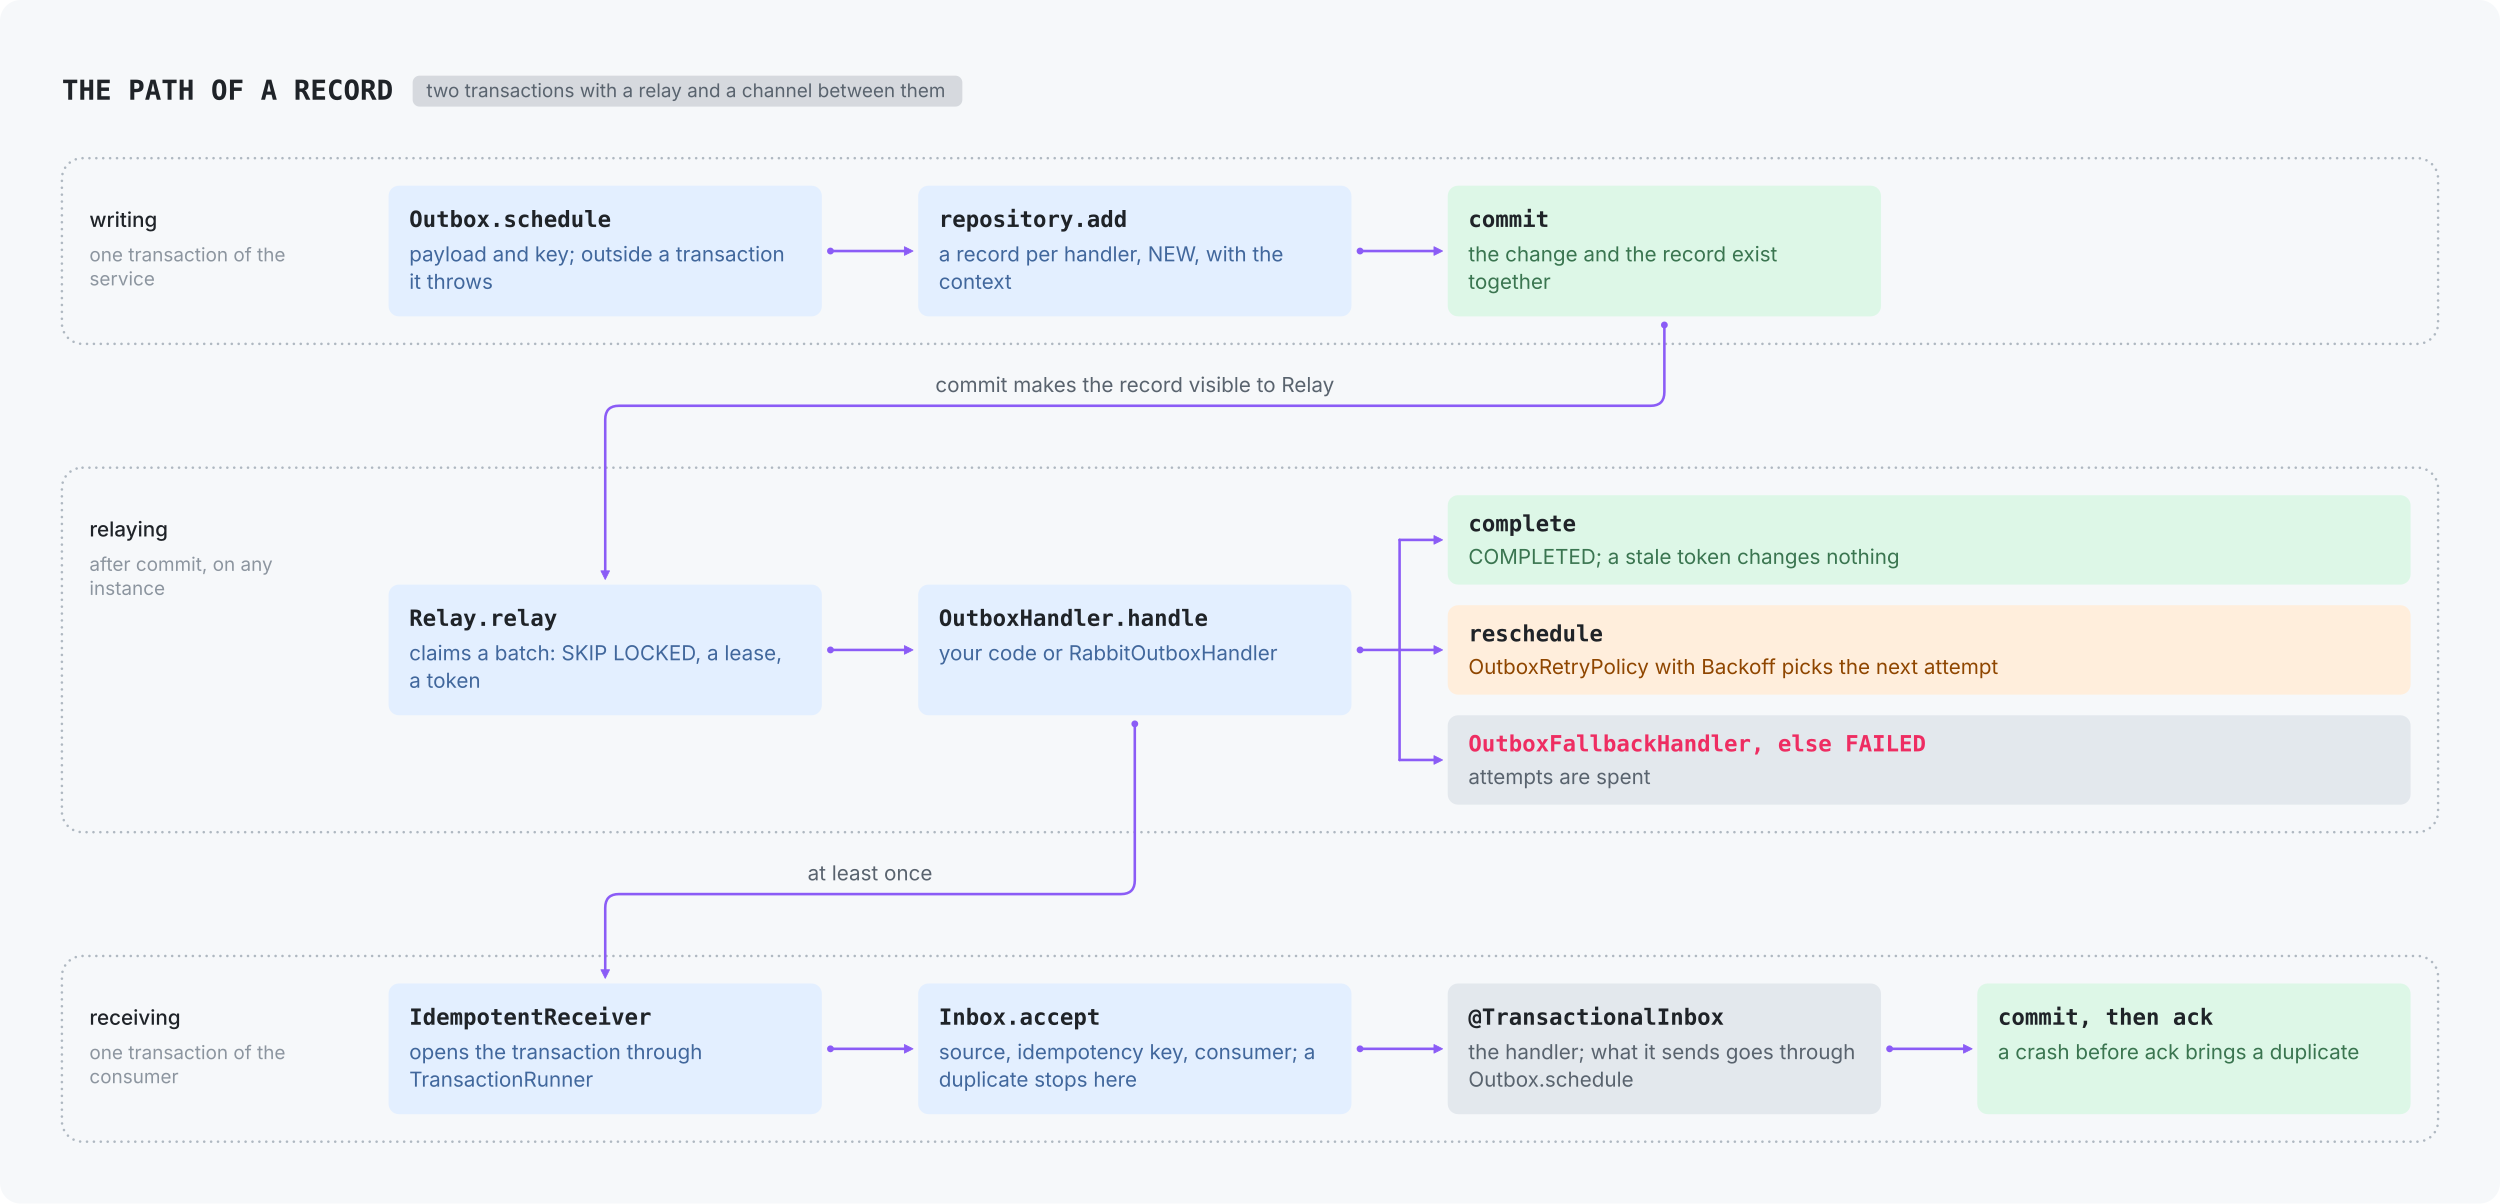
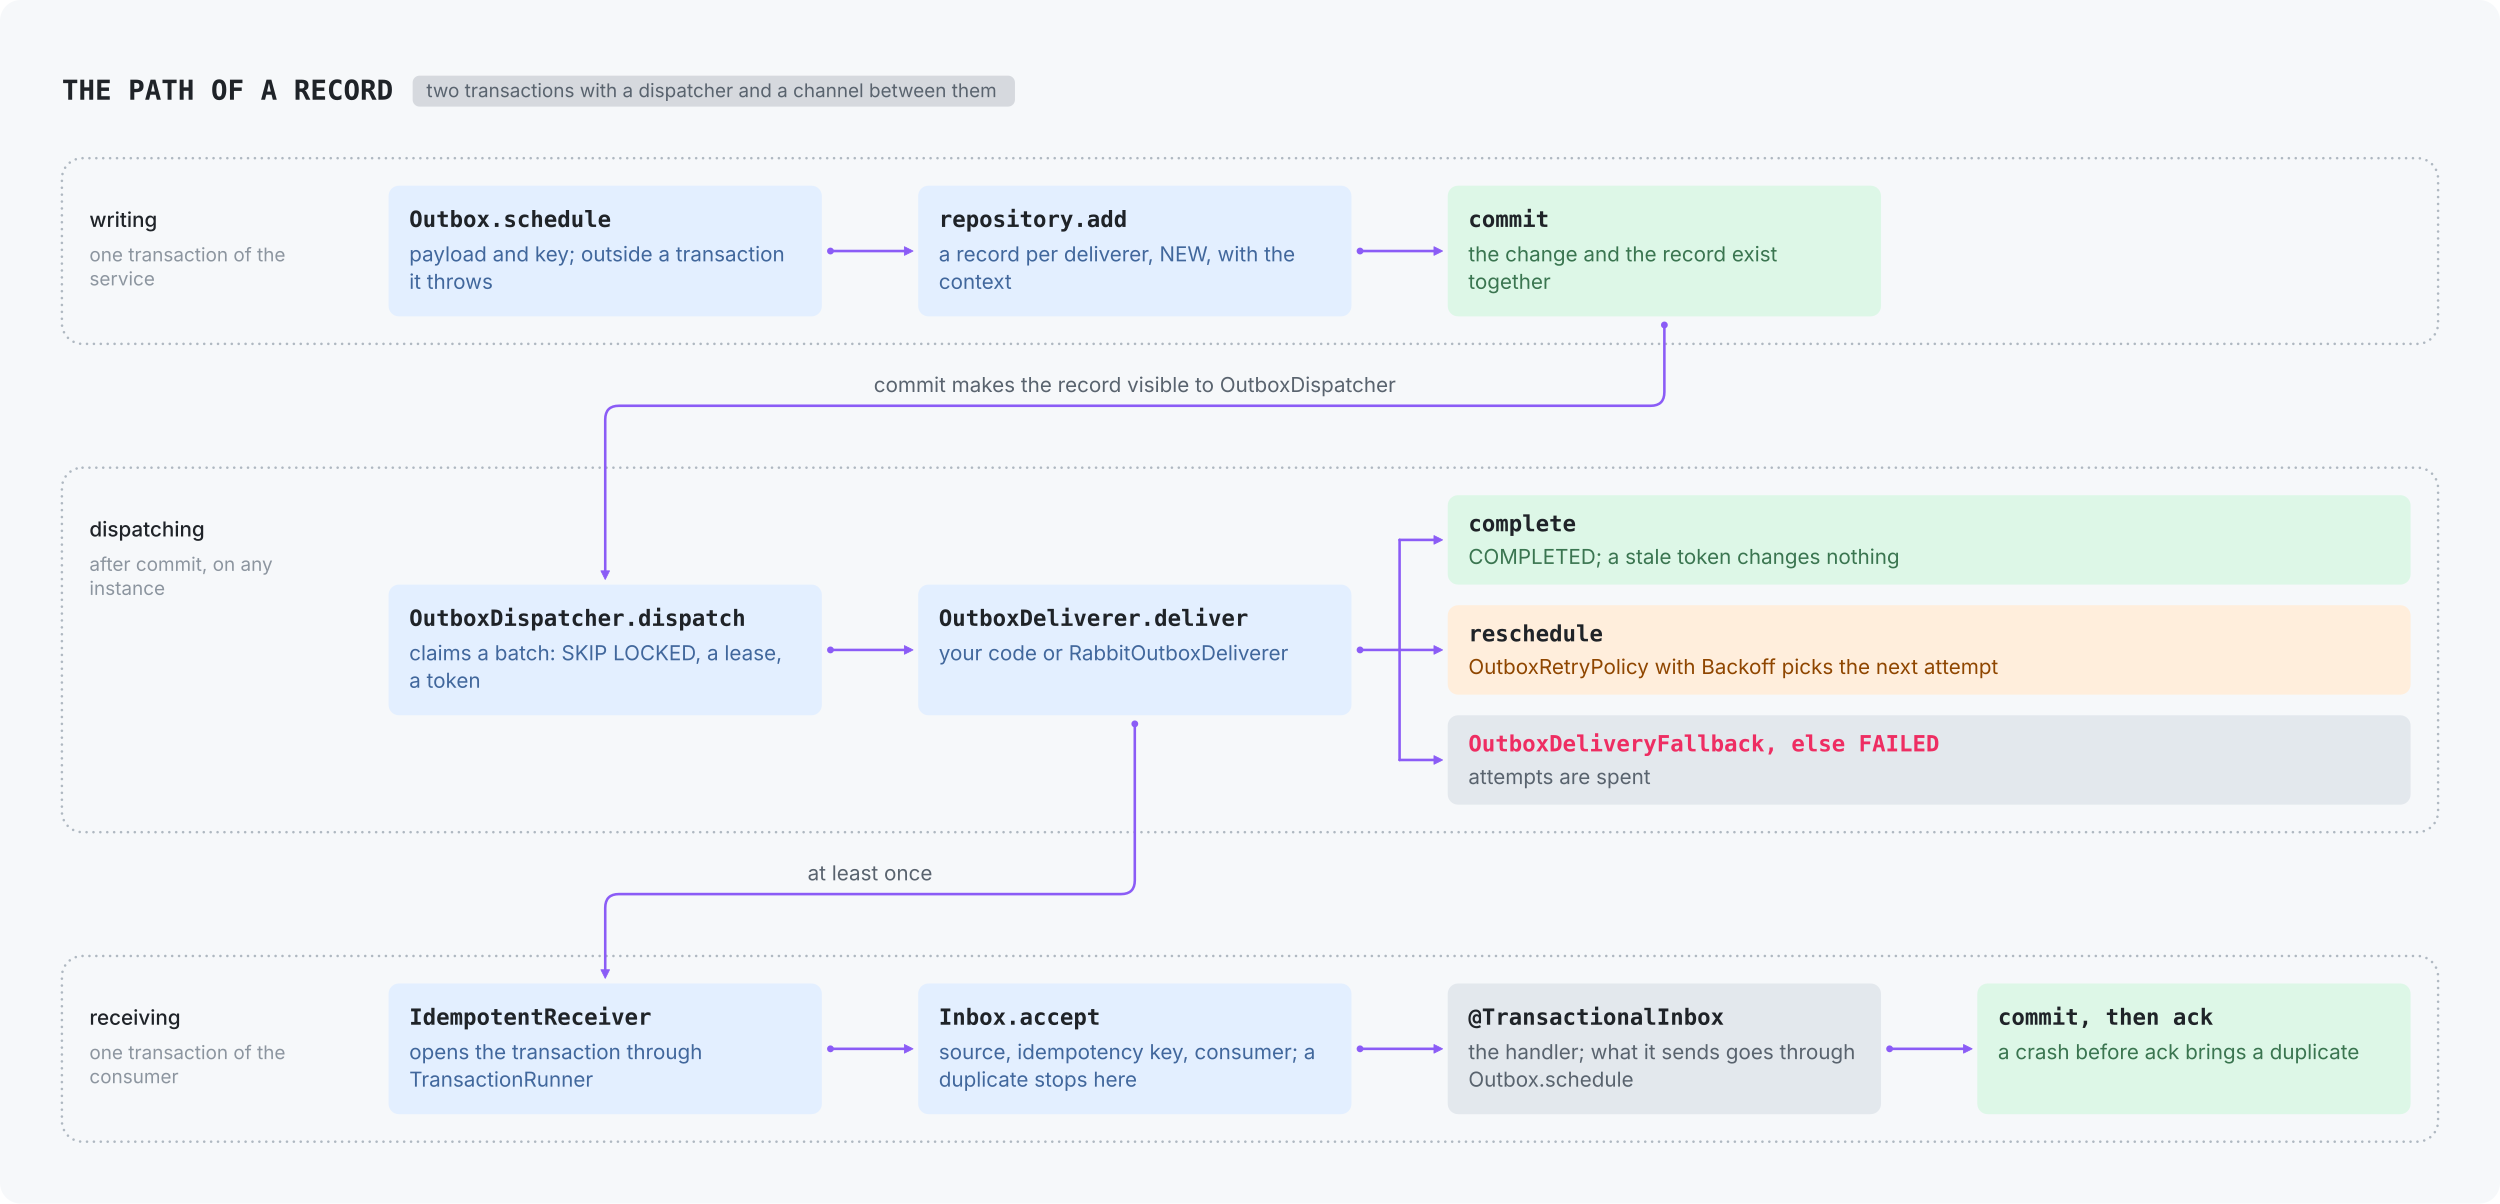
<svg xmlns="http://www.w3.org/2000/svg" viewBox="0 0 1454 700" width="1454" height="700" role="img">
  <rect width="1454" height="700" rx="12" fill="#F6F8FA" />
  <g transform="translate(12,12)">
    <text x="24.0" y="46.0" font-family="ui-monospace, SFMono-Regular, 'SF Mono', Menlo, Consolas, monospace" font-size="16" font-weight="600" fill="#1F2328" text-anchor="start">THE PATH OF A RECORD</text>
-     <rect x="228.0" y="32.0" width="319.7" height="18" rx="4" fill="#59636E" fill-opacity="0.2" />
-     <text x="236.0" y="44.5" font-family="-apple-system, BlinkMacSystemFont, 'Segoe UI', Inter, Helvetica, Arial, sans-serif" font-size="11" font-weight="400" fill="#59636E" text-anchor="start">two transactions with a relay and a channel between them</text>
+     <rect x="228.0" y="32.0" width="350.3" height="18" rx="4" fill="#59636E" fill-opacity="0.2" />
+     <text x="236.0" y="44.5" font-family="-apple-system, BlinkMacSystemFont, 'Segoe UI', Inter, Helvetica, Arial, sans-serif" font-size="11" font-weight="400" fill="#59636E" text-anchor="start">two transactions with a dispatcher and a channel between them</text>
    <rect x="24" y="80" width="1382" height="108" rx="12" fill="none" stroke="#AFB8C1" stroke-width="1.5" stroke-linecap="round" stroke-dasharray="0.01 4" />
    <text x="40.0" y="120.0" font-family="-apple-system, BlinkMacSystemFont, 'Segoe UI', Inter, Helvetica, Arial, sans-serif" font-size="12" font-weight="500" fill="#1F2328" text-anchor="start">writing</text>
    <text x="40.0" y="140.0" font-family="-apple-system, BlinkMacSystemFont, 'Segoe UI', Inter, Helvetica, Arial, sans-serif" font-size="11" font-weight="400" fill="#8C959F" text-anchor="start">one transaction of the</text>
    <text x="40.0" y="154.0" font-family="-apple-system, BlinkMacSystemFont, 'Segoe UI', Inter, Helvetica, Arial, sans-serif" font-size="11" font-weight="400" fill="#8C959F" text-anchor="start">service</text>
    <rect x="24" y="260" width="1382" height="212" rx="12" fill="none" stroke="#AFB8C1" stroke-width="1.5" stroke-linecap="round" stroke-dasharray="0.01 4" />
-     <text x="40.0" y="300.0" font-family="-apple-system, BlinkMacSystemFont, 'Segoe UI', Inter, Helvetica, Arial, sans-serif" font-size="12" font-weight="500" fill="#1F2328" text-anchor="start">relaying</text>
+     <text x="40.0" y="300.0" font-family="-apple-system, BlinkMacSystemFont, 'Segoe UI', Inter, Helvetica, Arial, sans-serif" font-size="12" font-weight="500" fill="#1F2328" text-anchor="start">dispatching</text>
    <text x="40.0" y="320.0" font-family="-apple-system, BlinkMacSystemFont, 'Segoe UI', Inter, Helvetica, Arial, sans-serif" font-size="11" font-weight="400" fill="#8C959F" text-anchor="start">after commit, on any</text>
    <text x="40.0" y="334.0" font-family="-apple-system, BlinkMacSystemFont, 'Segoe UI', Inter, Helvetica, Arial, sans-serif" font-size="11" font-weight="400" fill="#8C959F" text-anchor="start">instance</text>
    <rect x="24" y="544" width="1382" height="108" rx="12" fill="none" stroke="#AFB8C1" stroke-width="1.5" stroke-linecap="round" stroke-dasharray="0.01 4" />
    <text x="40.0" y="584.0" font-family="-apple-system, BlinkMacSystemFont, 'Segoe UI', Inter, Helvetica, Arial, sans-serif" font-size="12" font-weight="500" fill="#1F2328" text-anchor="start">receiving</text>
    <text x="40.0" y="604.0" font-family="-apple-system, BlinkMacSystemFont, 'Segoe UI', Inter, Helvetica, Arial, sans-serif" font-size="11" font-weight="400" fill="#8C959F" text-anchor="start">one transaction of the</text>
    <text x="40.0" y="618.0" font-family="-apple-system, BlinkMacSystemFont, 'Segoe UI', Inter, Helvetica, Arial, sans-serif" font-size="11" font-weight="400" fill="#8C959F" text-anchor="start">consumer</text>
    <rect x="214.0" y="96.0" width="252.0" height="76.0" rx="6" fill="#E3EFFF" />
    <text x="226.0" y="120.0" font-family="ui-monospace, SFMono-Regular, 'SF Mono', Menlo, Consolas, monospace" font-size="13" font-weight="600" fill="#1F2328" text-anchor="start">Outbox.schedule</text>
    <text x="226.0" y="140.0" font-family="-apple-system, BlinkMacSystemFont, 'Segoe UI', Inter, Helvetica, Arial, sans-serif" font-size="12" font-weight="400" fill="#41679C" text-anchor="start">payload and key; outside a transaction</text>
    <text x="226.0" y="156.0" font-family="-apple-system, BlinkMacSystemFont, 'Segoe UI', Inter, Helvetica, Arial, sans-serif" font-size="12" font-weight="400" fill="#41679C" text-anchor="start">it throws</text>
    <rect x="522.0" y="96.0" width="252.0" height="76.0" rx="6" fill="#E3EFFF" />
    <text x="534.0" y="120.0" font-family="ui-monospace, SFMono-Regular, 'SF Mono', Menlo, Consolas, monospace" font-size="13" font-weight="600" fill="#1F2328" text-anchor="start">repository.add</text>
-     <text x="534.0" y="140.0" font-family="-apple-system, BlinkMacSystemFont, 'Segoe UI', Inter, Helvetica, Arial, sans-serif" font-size="12" font-weight="400" fill="#41679C" text-anchor="start">a record per handler, NEW, with the</text>
+     <text x="534.0" y="140.0" font-family="-apple-system, BlinkMacSystemFont, 'Segoe UI', Inter, Helvetica, Arial, sans-serif" font-size="12" font-weight="400" fill="#41679C" text-anchor="start">a record per deliverer, NEW, with the</text>
    <text x="534.0" y="156.0" font-family="-apple-system, BlinkMacSystemFont, 'Segoe UI', Inter, Helvetica, Arial, sans-serif" font-size="12" font-weight="400" fill="#41679C" text-anchor="start">context</text>
    <circle cx="471" cy="134.0" r="2" fill="#8B5CF6" />
    <path d="M519,134.0 L514.0,136.5 L514.0,131.5 Z" fill="#8B5CF6" stroke="#8B5CF6" stroke-width="0.5" stroke-linejoin="round" />
    <path d="M471,134.0 L514,134.0" stroke="#8B5CF6" stroke-width="1.5" fill="none" stroke-linecap="round" stroke-linejoin="round" />
    <rect x="830.0" y="96.0" width="252.0" height="76.0" rx="6" fill="#DDF7E7" />
    <text x="842.0" y="120.0" font-family="ui-monospace, SFMono-Regular, 'SF Mono', Menlo, Consolas, monospace" font-size="13" font-weight="600" fill="#1F2328" text-anchor="start">commit</text>
    <text x="842.0" y="140.0" font-family="-apple-system, BlinkMacSystemFont, 'Segoe UI', Inter, Helvetica, Arial, sans-serif" font-size="12" font-weight="400" fill="#3A7550" text-anchor="start">the change and the record exist</text>
    <text x="842.0" y="156.0" font-family="-apple-system, BlinkMacSystemFont, 'Segoe UI', Inter, Helvetica, Arial, sans-serif" font-size="12" font-weight="400" fill="#3A7550" text-anchor="start">together</text>
    <circle cx="779" cy="134.0" r="2" fill="#8B5CF6" />
    <path d="M827,134.0 L822.0,136.5 L822.0,131.5 Z" fill="#8B5CF6" stroke="#8B5CF6" stroke-width="0.5" stroke-linejoin="round" />
    <path d="M779,134.0 L822,134.0" stroke="#8B5CF6" stroke-width="1.5" fill="none" stroke-linecap="round" stroke-linejoin="round" />
    <rect x="214.0" y="328.0" width="252.0" height="76.0" rx="6" fill="#E3EFFF" />
-     <text x="226.0" y="352.0" font-family="ui-monospace, SFMono-Regular, 'SF Mono', Menlo, Consolas, monospace" font-size="13" font-weight="600" fill="#1F2328" text-anchor="start">Relay.relay</text>
+     <text x="226.0" y="352.0" font-family="ui-monospace, SFMono-Regular, 'SF Mono', Menlo, Consolas, monospace" font-size="13" font-weight="600" fill="#1F2328" text-anchor="start">OutboxDispatcher.dispatch</text>
    <text x="226.0" y="372.0" font-family="-apple-system, BlinkMacSystemFont, 'Segoe UI', Inter, Helvetica, Arial, sans-serif" font-size="12" font-weight="400" fill="#41679C" text-anchor="start">claims a batch: SKIP LOCKED, a lease,</text>
    <text x="226.0" y="388.0" font-family="-apple-system, BlinkMacSystemFont, 'Segoe UI', Inter, Helvetica, Arial, sans-serif" font-size="12" font-weight="400" fill="#41679C" text-anchor="start">a token</text>
    <rect x="522.0" y="328.0" width="252.0" height="76.0" rx="6" fill="#E3EFFF" />
-     <text x="534.0" y="352.0" font-family="ui-monospace, SFMono-Regular, 'SF Mono', Menlo, Consolas, monospace" font-size="13" font-weight="600" fill="#1F2328" text-anchor="start">OutboxHandler.handle</text>
-     <text x="534.0" y="372.0" font-family="-apple-system, BlinkMacSystemFont, 'Segoe UI', Inter, Helvetica, Arial, sans-serif" font-size="12" font-weight="400" fill="#41679C" text-anchor="start">your code or RabbitOutboxHandler</text>
+     <text x="534.0" y="352.0" font-family="ui-monospace, SFMono-Regular, 'SF Mono', Menlo, Consolas, monospace" font-size="13" font-weight="600" fill="#1F2328" text-anchor="start">OutboxDeliverer.deliver</text>
+     <text x="534.0" y="372.0" font-family="-apple-system, BlinkMacSystemFont, 'Segoe UI', Inter, Helvetica, Arial, sans-serif" font-size="12" font-weight="400" fill="#41679C" text-anchor="start">your code or RabbitOutboxDeliverer</text>
    <circle cx="471" cy="366.0" r="2" fill="#8B5CF6" />
    <path d="M519,366.0 L514.0,368.5 L514.0,363.5 Z" fill="#8B5CF6" stroke="#8B5CF6" stroke-width="0.5" stroke-linejoin="round" />
    <path d="M471,366.0 L514,366.0" stroke="#8B5CF6" stroke-width="1.5" fill="none" stroke-linecap="round" stroke-linejoin="round" />
    <circle cx="779" cy="366.0" r="2" fill="#8B5CF6" />
    <path d="M779,366.0 L802.0,366.0" stroke="#8B5CF6" stroke-width="1.5" fill="none" stroke-linecap="round" stroke-linejoin="round" />
    <rect x="830.0" y="276.0" width="560.0" height="52.0" rx="6" fill="#DDF7E7" />
    <text x="842.0" y="297.0" font-family="ui-monospace, SFMono-Regular, 'SF Mono', Menlo, Consolas, monospace" font-size="13" font-weight="600" fill="#1F2328" text-anchor="start">complete</text>
    <text x="842.0" y="316.0" font-family="-apple-system, BlinkMacSystemFont, 'Segoe UI', Inter, Helvetica, Arial, sans-serif" font-size="12" font-weight="400" fill="#3A7550" text-anchor="start">COMPLETED; a stale token changes nothing</text>
    <path d="M802.0,366.0 L802.0,302.0" stroke="#8B5CF6" stroke-width="1.5" fill="none" stroke-linecap="round" stroke-linejoin="round" />
    <path d="M827,302.0 L822.0,304.5 L822.0,299.5 Z" fill="#8B5CF6" stroke="#8B5CF6" stroke-width="0.5" stroke-linejoin="round" />
    <path d="M802.0,302.0 L822,302.0" stroke="#8B5CF6" stroke-width="1.5" fill="none" stroke-linecap="round" stroke-linejoin="round" />
    <rect x="830.0" y="340.0" width="560.0" height="52.0" rx="6" fill="#FFEEDC" />
    <text x="842.0" y="361.0" font-family="ui-monospace, SFMono-Regular, 'SF Mono', Menlo, Consolas, monospace" font-size="13" font-weight="600" fill="#1F2328" text-anchor="start">reschedule</text>
    <text x="842.0" y="380.0" font-family="-apple-system, BlinkMacSystemFont, 'Segoe UI', Inter, Helvetica, Arial, sans-serif" font-size="12" font-weight="400" fill="#8F4600" text-anchor="start">OutboxRetryPolicy with Backoff picks the next attempt</text>
    <path d="M802.0,366.0 L802.0,366.0" stroke="#8B5CF6" stroke-width="1.5" fill="none" stroke-linecap="round" stroke-linejoin="round" />
    <path d="M827,366.0 L822.0,368.5 L822.0,363.5 Z" fill="#8B5CF6" stroke="#8B5CF6" stroke-width="0.5" stroke-linejoin="round" />
    <path d="M802.0,366.0 L822,366.0" stroke="#8B5CF6" stroke-width="1.5" fill="none" stroke-linecap="round" stroke-linejoin="round" />
    <rect x="830.0" y="404.0" width="560.0" height="52.0" rx="6" fill="#E3E8ED" />
-     <text x="842.0" y="425.0" font-family="ui-monospace, SFMono-Regular, 'SF Mono', Menlo, Consolas, monospace" font-size="13" font-weight="600" fill="#EE2D62" text-anchor="start">OutboxFallbackHandler, else FAILED</text>
+     <text x="842.0" y="425.0" font-family="ui-monospace, SFMono-Regular, 'SF Mono', Menlo, Consolas, monospace" font-size="13" font-weight="600" fill="#EE2D62" text-anchor="start">OutboxDeliveryFallback, else FAILED</text>
    <text x="842.0" y="444.0" font-family="-apple-system, BlinkMacSystemFont, 'Segoe UI', Inter, Helvetica, Arial, sans-serif" font-size="12" font-weight="400" fill="#59636E" text-anchor="start">attempts are spent</text>
    <path d="M802.0,366.0 L802.0,430.0" stroke="#8B5CF6" stroke-width="1.5" fill="none" stroke-linecap="round" stroke-linejoin="round" />
    <path d="M827,430.0 L822.0,432.5 L822.0,427.5 Z" fill="#8B5CF6" stroke="#8B5CF6" stroke-width="0.5" stroke-linejoin="round" />
    <path d="M802.0,430.0 L822,430.0" stroke="#8B5CF6" stroke-width="1.5" fill="none" stroke-linecap="round" stroke-linejoin="round" />
    <rect x="214.0" y="560.0" width="252.0" height="76.0" rx="6" fill="#E3EFFF" />
    <text x="226.0" y="584.0" font-family="ui-monospace, SFMono-Regular, 'SF Mono', Menlo, Consolas, monospace" font-size="13" font-weight="600" fill="#1F2328" text-anchor="start">IdempotentReceiver</text>
    <text x="226.0" y="604.0" font-family="-apple-system, BlinkMacSystemFont, 'Segoe UI', Inter, Helvetica, Arial, sans-serif" font-size="12" font-weight="400" fill="#41679C" text-anchor="start">opens the transaction through</text>
    <text x="226.0" y="620.0" font-family="-apple-system, BlinkMacSystemFont, 'Segoe UI', Inter, Helvetica, Arial, sans-serif" font-size="12" font-weight="400" fill="#41679C" text-anchor="start">TransactionRunner</text>
    <rect x="522.0" y="560.0" width="252.0" height="76.0" rx="6" fill="#E3EFFF" />
    <text x="534.0" y="584.0" font-family="ui-monospace, SFMono-Regular, 'SF Mono', Menlo, Consolas, monospace" font-size="13" font-weight="600" fill="#1F2328" text-anchor="start">Inbox.accept</text>
    <text x="534.0" y="604.0" font-family="-apple-system, BlinkMacSystemFont, 'Segoe UI', Inter, Helvetica, Arial, sans-serif" font-size="12" font-weight="400" fill="#41679C" text-anchor="start">source, idempotency key, consumer; a</text>
    <text x="534.0" y="620.0" font-family="-apple-system, BlinkMacSystemFont, 'Segoe UI', Inter, Helvetica, Arial, sans-serif" font-size="12" font-weight="400" fill="#41679C" text-anchor="start">duplicate stops here</text>
    <circle cx="471" cy="598.0" r="2" fill="#8B5CF6" />
    <path d="M519,598.0 L514.0,600.5 L514.0,595.5 Z" fill="#8B5CF6" stroke="#8B5CF6" stroke-width="0.5" stroke-linejoin="round" />
    <path d="M471,598.0 L514,598.0" stroke="#8B5CF6" stroke-width="1.5" fill="none" stroke-linecap="round" stroke-linejoin="round" />
    <rect x="830.0" y="560.0" width="252.0" height="76.0" rx="6" fill="#E3E8ED" />
    <text x="842.0" y="584.0" font-family="ui-monospace, SFMono-Regular, 'SF Mono', Menlo, Consolas, monospace" font-size="13" font-weight="600" fill="#1F2328" text-anchor="start">@TransactionalInbox</text>
    <text x="842.0" y="604.0" font-family="-apple-system, BlinkMacSystemFont, 'Segoe UI', Inter, Helvetica, Arial, sans-serif" font-size="12" font-weight="400" fill="#59636E" text-anchor="start">the handler; what it sends goes through</text>
    <text x="842.0" y="620.0" font-family="-apple-system, BlinkMacSystemFont, 'Segoe UI', Inter, Helvetica, Arial, sans-serif" font-size="12" font-weight="400" fill="#59636E" text-anchor="start">Outbox.schedule</text>
    <circle cx="779" cy="598.0" r="2" fill="#8B5CF6" />
    <path d="M827,598.0 L822.0,600.5 L822.0,595.5 Z" fill="#8B5CF6" stroke="#8B5CF6" stroke-width="0.5" stroke-linejoin="round" />
    <path d="M779,598.0 L822,598.0" stroke="#8B5CF6" stroke-width="1.5" fill="none" stroke-linecap="round" stroke-linejoin="round" />
    <rect x="1138.0" y="560.0" width="252.0" height="76.0" rx="6" fill="#DDF7E7" />
    <text x="1150.0" y="584.0" font-family="ui-monospace, SFMono-Regular, 'SF Mono', Menlo, Consolas, monospace" font-size="13" font-weight="600" fill="#1F2328" text-anchor="start">commit, then ack</text>
    <text x="1150.0" y="604.0" font-family="-apple-system, BlinkMacSystemFont, 'Segoe UI', Inter, Helvetica, Arial, sans-serif" font-size="12" font-weight="400" fill="#3A7550" text-anchor="start">a crash before ack brings a duplicate</text>
    <circle cx="1087" cy="598.0" r="2" fill="#8B5CF6" />
    <path d="M1135,598.0 L1130.0,600.5 L1130.0,595.5 Z" fill="#8B5CF6" stroke="#8B5CF6" stroke-width="0.5" stroke-linejoin="round" />
    <path d="M1087,598.0 L1130,598.0" stroke="#8B5CF6" stroke-width="1.5" fill="none" stroke-linecap="round" stroke-linejoin="round" />
    <circle cx="956.0" cy="177" r="2" fill="#8B5CF6" />
    <path d="M340.0,325.0 L337.5,320.0 L342.5,320.0 Z" fill="#8B5CF6" stroke="#8B5CF6" stroke-width="0.5" stroke-linejoin="round" />
    <path d="M956.0,177 L956.0,216.0 Q956.0,224.0 948.0,224.0 L348.0,224.0 Q340.0,224.0 340.0,232.0 L340.0,320.0" stroke="#8B5CF6" stroke-width="1.5" fill="none" stroke-linecap="round" stroke-linejoin="round" />
-     <text x="648.0" y="216.0" font-family="-apple-system, BlinkMacSystemFont, 'Segoe UI', Inter, Helvetica, Arial, sans-serif" font-size="12" font-weight="400" fill="#59636E" text-anchor="middle">commit makes the record visible to Relay</text>
+     <text x="648.0" y="216.0" font-family="-apple-system, BlinkMacSystemFont, 'Segoe UI', Inter, Helvetica, Arial, sans-serif" font-size="12" font-weight="400" fill="#59636E" text-anchor="middle">commit makes the record visible to OutboxDispatcher</text>
    <circle cx="648.0" cy="409.0" r="2" fill="#8B5CF6" />
    <path d="M340.0,557 L337.5,552.0 L342.5,552.0 Z" fill="#8B5CF6" stroke="#8B5CF6" stroke-width="0.5" stroke-linejoin="round" />
    <path d="M648.0,409.0 L648.0,500.0 Q648.0,508.0 640.0,508.0 L348.0,508.0 Q340.0,508.0 340.0,516.0 L340.0,552" stroke="#8B5CF6" stroke-width="1.5" fill="none" stroke-linecap="round" stroke-linejoin="round" />
    <text x="494.0" y="500.0" font-family="-apple-system, BlinkMacSystemFont, 'Segoe UI', Inter, Helvetica, Arial, sans-serif" font-size="12" font-weight="400" fill="#59636E" text-anchor="middle">at least once</text>
  </g>
</svg>
